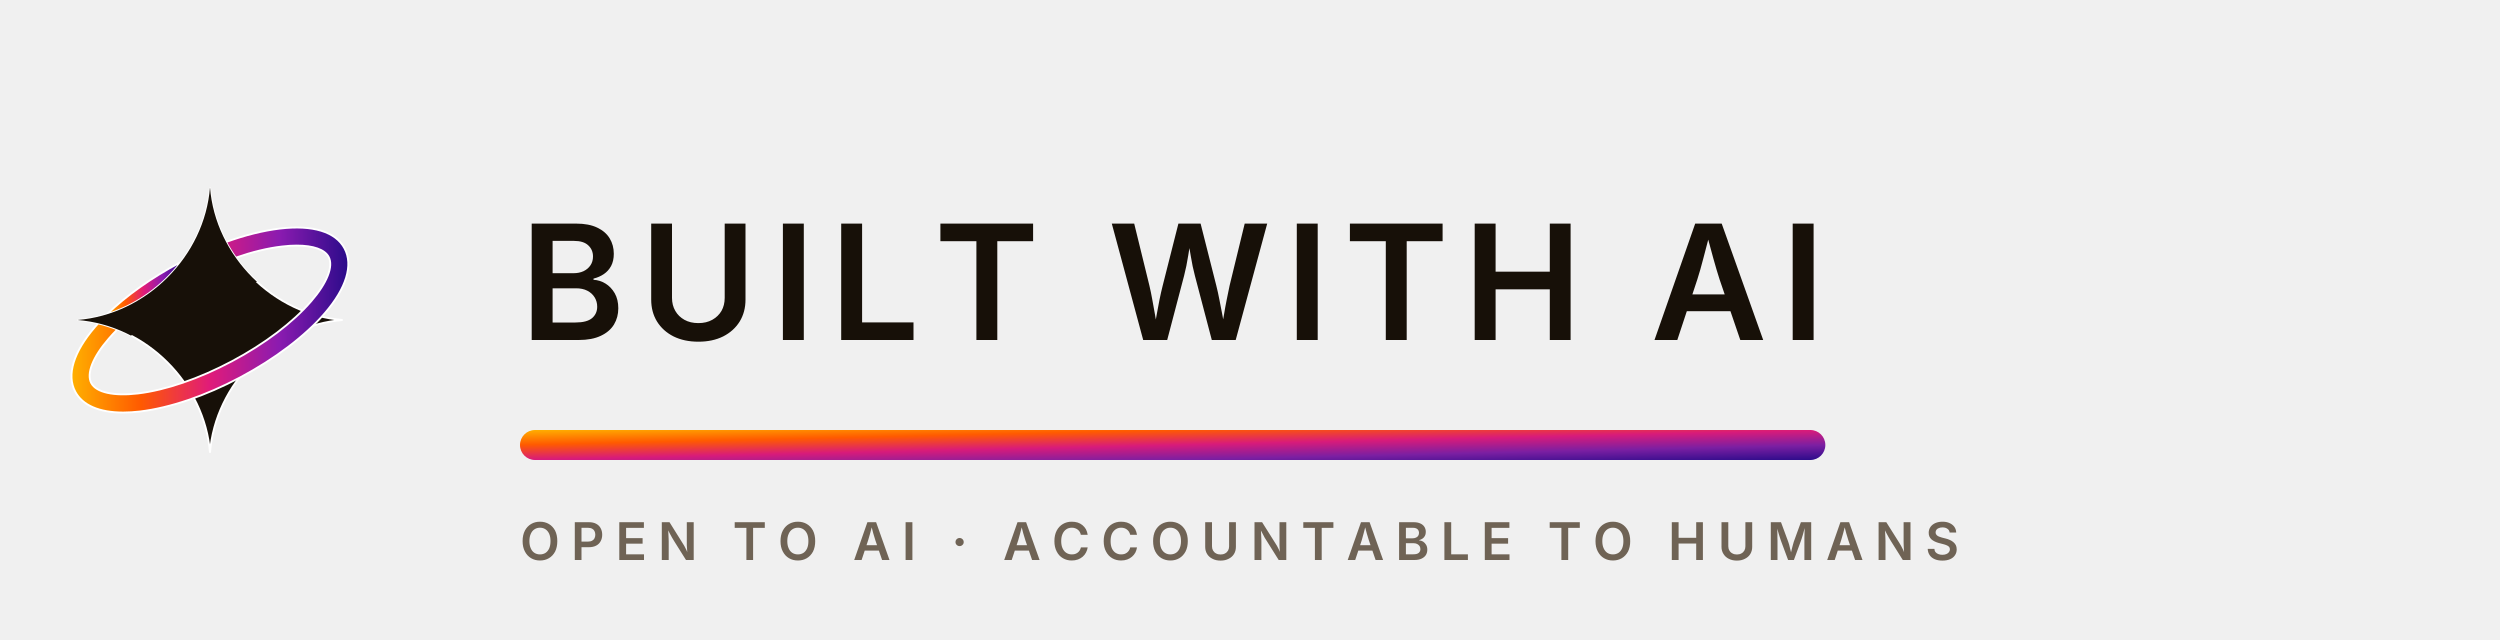
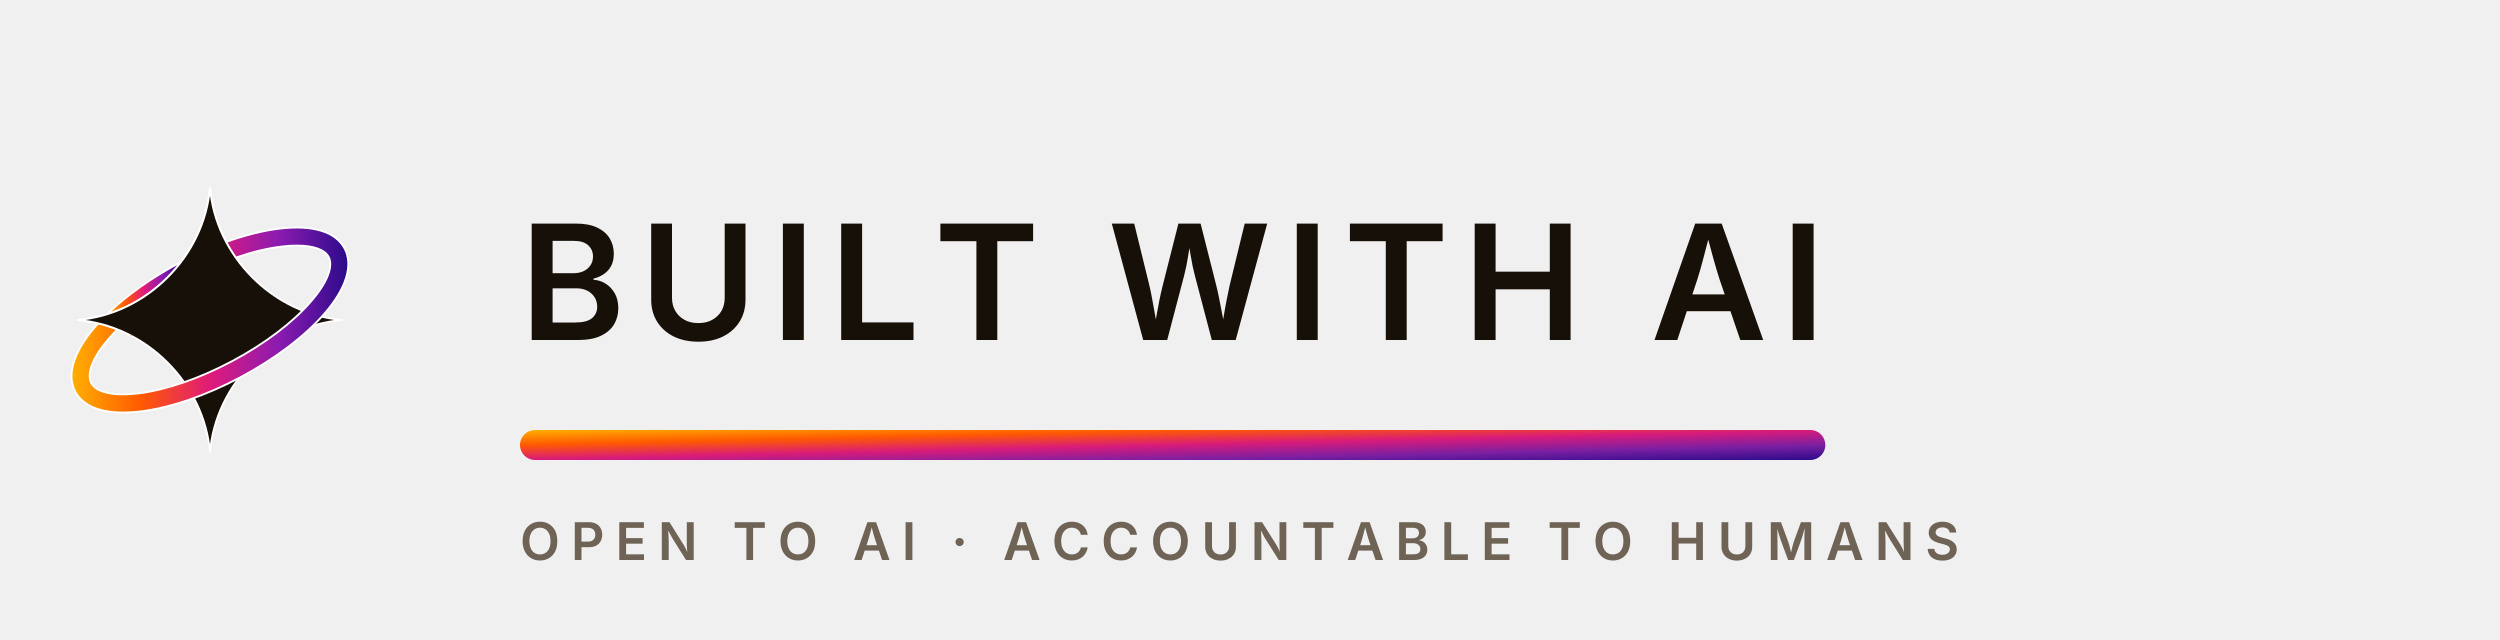
<svg xmlns="http://www.w3.org/2000/svg" width="250" height="64" viewBox="0 0 250 64" role="img">
  <defs>
    <linearGradient id="spec" x1="10" y1="6" x2="54" y2="58" gradientUnits="userSpaceOnUse">
      <stop offset="0" stop-color="#ffb000" />
      <stop offset=".27" stop-color="#ff6a00" />
      <stop offset=".52" stop-color="#e01b7a" />
      <stop offset=".74" stop-color="#8b1bb0" />
      <stop offset="1" stop-color="#2b0b8a" />
    </linearGradient>
    <linearGradient id="specwide" x1="0" y1="0" x2="1" y2="1">
      <stop offset="0" stop-color="#ffb000" />
      <stop offset=".25" stop-color="#ff5a00" />
      <stop offset=".5" stop-color="#d81b7a" />
      <stop offset=".75" stop-color="#7b1fa2" />
      <stop offset="1" stop-color="#2b0b8a" />
    </linearGradient>
  </defs>
  <g transform="translate(4.00 15.00) scale(0.09444)">
    <defs>
      <linearGradient id="g1m7" gradientUnits="userSpaceOnUse" x1="70.949" y1="146.286" x2="149.285" y2="146.286">
        <stop offset="0" stop-color="#FFB000" />
        <stop offset="0.25" stop-color="#FF5A00" />
        <stop offset="0.5" stop-color="#E01B7A" />
        <stop offset="0.75" stop-color="#8B1BB0" />
        <stop offset="1" stop-color="#2B0B8A" />
      </linearGradient>
      <linearGradient id="g2m7" gradientUnits="userSpaceOnUse" x1="33.495" y1="180" x2="326.505" y2="180">
        <stop offset="0" stop-color="#FFB000" />
        <stop offset="0.25" stop-color="#FF5A00" />
        <stop offset="0.5" stop-color="#E01B7A" />
        <stop offset="0.75" stop-color="#8B1BB0" />
        <stop offset="1" stop-color="#2B0B8A" />
      </linearGradient>
    </defs>
    <clipPath id="ulm7" clipPathUnits="userSpaceOnUse">
      <polygon points="-364.9,393.1 690.9,-57.1 494.8,-517.1 -561.1,-66.8" />
    </clipPath>
    <path d="M180,39.4c-5.6,73.1-67.5,135-140.6,140.6c73.1,5.6,135,67.5,140.6,140.6c5.6-73.1,67.5-135,140.6-140.6C247.5,174.4,185.6,112.5,180,39.4z" fill="#171008" stroke="#FFFFFF" stroke-width="2" />
    <path d="M149.3,118.6c-0.5,0.3-1,0.5-1.5,0.8c-30,16-56.7,35-76.8,54.5C102.1,164.3,129.6,144.5,149.3,118.6z" fill="url(#g1m7)" stroke="#FFFFFF" stroke-width="2" />
    <path d="M322.5,104.2c-9.4-17.7-33.7-25.1-68.5-21c-17.5,2.1-36.9,6.9-57,14.2c3.1,5.8,6.5,11.3,10.3,16.6c17.3-6,33.9-10.1,49-11.8c5.6-0.7,10.8-1,15.6-1c17.4,0,29.6,4.2,33.7,12c5.3,9.9-1.6,27.5-18.5,47c-19.3,22.4-49.1,45-83.9,63.5c-34.8,18.5-70.2,30.6-99.6,34.1c-25.6,3-44-1.1-49.3-11c-5.3-9.9,1.6-27.5,18.5-47c2.8-3.3,5.9-6.6,9.1-9.8c-6.6-2.6-13.4-4.8-20.3-6.4c-1.1,1.3-2.3,2.5-3.4,3.8c-22.8,26.5-30.3,50.8-20.9,68.5c7.7,14.5,25.4,22.1,50.8,22.1c5.5,0,11.5-0.4,17.7-1.1c31.7-3.8,69.5-16.6,106.3-36.2c36.8-19.6,68.6-43.7,89.5-67.9C324.5,146.2,331.9,121.9,322.5,104.2z" fill="url(#g2m7)" stroke="#FFFFFF" stroke-width="2" />
    <path d="M180,39.4c-5.6,73.1-67.5,135-140.6,140.6c73.1,5.6,135,67.5,140.6,140.6c5.6-73.1,67.5-135,140.6-140.6C247.5,174.4,185.6,112.5,180,39.4z" fill="#171008" clip-path="url(#ulm7)" />
+     <path d="M180,39.4c-5.6,73.1-67.5,135-140.6,140.6c73.1,5.6,135,67.5,140.6,140.6c5.6-73.1,67.5-135,140.6-140.6C247.5,174.4,185.6,112.5,180,39.4z" fill="none" stroke="#FFFFFF" stroke-width="2" clip-path="url(#ulm7)" />
  </g>
  <path d="M53.17 34.00V22.36H57.63Q58.88 22.36 59.72 22.76Q60.55 23.15 60.97 23.84Q61.38 24.52 61.38 25.38Q61.38 26.09 61.11 26.60Q60.84 27.10 60.38 27.41Q59.92 27.72 59.35 27.86V27.98Q59.97 28.01 60.54 28.35Q61.11 28.70 61.47 29.32Q61.83 29.95 61.83 30.83Q61.83 31.73 61.40 32.45Q60.96 33.17 60.08 33.58Q59.20 34.00 57.87 34.00ZM55.26 32.25H57.54Q58.69 32.25 59.21 31.81Q59.72 31.37 59.72 30.67Q59.72 30.15 59.46 29.73Q59.20 29.31 58.73 29.07Q58.26 28.83 57.61 28.83H55.26ZM55.26 27.32H57.36Q57.91 27.32 58.35 27.12Q58.79 26.91 59.04 26.54Q59.30 26.16 59.30 25.65Q59.30 24.97 58.82 24.53Q58.35 24.09 57.41 24.09H55.26Z M69.84 34.17Q68.42 34.17 67.35 33.64Q66.29 33.10 65.70 32.15Q65.12 31.20 65.12 29.96V22.36H67.20V29.79Q67.20 30.52 67.53 31.09Q67.85 31.65 68.44 31.98Q69.03 32.31 69.84 32.31Q70.64 32.31 71.23 31.98Q71.82 31.65 72.15 31.09Q72.47 30.52 72.47 29.79V22.36H74.55V29.96Q74.55 31.20 73.97 32.15Q73.38 33.10 72.32 33.64Q71.26 34.17 69.84 34.17Z M80.38 22.36V34.00H78.29V22.36Z M84.12 34.00V22.36H86.21V32.24H91.35V34.00Z M94.04 24.12V22.36H103.31V24.12H99.73V34.00H97.64V24.12Z M114.32 34.00 111.18 22.36H113.42L114.94 28.56Q115.10 29.23 115.23 29.97Q115.37 30.71 115.50 31.46Q115.63 32.21 115.75 32.93H115.41Q115.54 32.21 115.67 31.46Q115.81 30.71 115.95 29.97Q116.10 29.23 116.27 28.56L117.84 22.36H120.06L121.63 28.56Q121.80 29.23 121.94 29.97Q122.09 30.71 122.23 31.46Q122.36 32.21 122.50 32.93H122.14Q122.27 32.21 122.40 31.46Q122.52 30.71 122.67 29.97Q122.81 29.23 122.96 28.56L124.47 22.36H126.72L123.57 34.00H121.18L119.49 27.57Q119.25 26.67 119.08 25.62Q118.90 24.56 118.70 23.38H119.20Q118.98 24.52 118.82 25.56Q118.66 26.60 118.41 27.57L116.72 34.00Z M131.77 22.36V34.00H129.68V22.36Z M134.99 24.12V22.36H144.26V24.12H140.67V34.00H138.58V24.12Z M147.47 34.00V22.36H149.56V27.17H154.98V22.36H157.06V34.00H154.98V28.93H149.56V34.00Z M165.45 34.00 169.52 22.36H172.17L176.32 34.00H174.03L171.96 27.95Q171.66 27.02 171.33 25.83Q171.00 24.65 170.60 23.14H171.04Q170.65 24.66 170.33 25.85Q170.02 27.05 169.73 27.95L167.73 34.00ZM167.82 31.12V29.44H173.95V31.12Z M181.36 22.36V34.00H179.27V22.36Z" fill="#171008" />
  <rect x="52.0" y="43" width="130.534" height="3" rx="1.5" fill="url(#specwide)" />
  <path d="M54.00 56.05Q53.50 56.05 53.11 55.82Q52.72 55.59 52.49 55.15Q52.26 54.72 52.26 54.11Q52.26 53.50 52.49 53.06Q52.72 52.63 53.11 52.40Q53.50 52.17 54.00 52.17Q54.50 52.17 54.89 52.40Q55.28 52.63 55.51 53.06Q55.73 53.50 55.73 54.11Q55.73 54.72 55.51 55.16Q55.28 55.59 54.89 55.82Q54.50 56.05 54.00 56.05ZM54.00 55.44Q54.31 55.44 54.55 55.29Q54.78 55.14 54.92 54.84Q55.05 54.54 55.05 54.11Q55.05 53.68 54.92 53.38Q54.78 53.08 54.55 52.93Q54.31 52.77 54.00 52.77Q53.69 52.77 53.45 52.93Q53.21 53.08 53.08 53.38Q52.94 53.68 52.94 54.11Q52.94 54.54 53.08 54.84Q53.21 55.14 53.45 55.29Q53.69 55.44 54.00 55.44Z M57.48 56.00V52.22H58.89Q59.33 52.22 59.62 52.38Q59.92 52.54 60.07 52.83Q60.22 53.11 60.22 53.47Q60.22 53.83 60.07 54.11Q59.92 54.40 59.62 54.56Q59.32 54.72 58.88 54.72H57.94V54.16H58.79Q59.05 54.16 59.21 54.07Q59.38 53.98 59.45 53.83Q59.53 53.67 59.53 53.47Q59.53 53.27 59.45 53.11Q59.38 52.96 59.21 52.87Q59.05 52.78 58.79 52.78H58.15V56.00Z M61.93 56.00V52.22H64.39V52.79H62.61V53.81H64.26V54.37H62.61V55.43H64.40V56.00Z M66.18 56.00V52.22H66.95L68.25 54.30Q68.34 54.43 68.43 54.59Q68.52 54.76 68.62 54.96Q68.72 55.16 68.81 55.41H68.74Q68.72 55.19 68.71 54.97Q68.69 54.74 68.68 54.54Q68.68 54.34 68.68 54.20V52.22H69.37V56.00H68.60L67.42 54.12Q67.31 53.94 67.21 53.77Q67.11 53.59 66.99 53.37Q66.88 53.15 66.72 52.84H66.81Q66.83 53.11 66.84 53.36Q66.85 53.61 66.86 53.81Q66.87 54.00 66.87 54.12V56.00Z M73.47 52.79V52.22H76.48V52.79H75.31V56.00H74.64V52.79Z M79.79 56.05Q79.29 56.05 78.90 55.82Q78.51 55.59 78.28 55.15Q78.05 54.72 78.05 54.11Q78.05 53.50 78.28 53.06Q78.51 52.63 78.90 52.40Q79.29 52.17 79.79 52.17Q80.29 52.17 80.68 52.40Q81.07 52.63 81.30 53.06Q81.52 53.50 81.52 54.11Q81.52 54.72 81.30 55.16Q81.07 55.59 80.68 55.82Q80.29 56.05 79.79 56.05ZM79.79 55.44Q80.10 55.44 80.34 55.29Q80.57 55.14 80.71 54.84Q80.84 54.54 80.84 54.11Q80.84 53.68 80.71 53.38Q80.57 53.08 80.34 52.93Q80.10 52.77 79.79 52.77Q79.48 52.77 79.24 52.93Q79.00 53.08 78.87 53.38Q78.73 53.68 78.73 54.11Q78.73 54.54 78.87 54.84Q79.00 55.14 79.24 55.29Q79.48 55.44 79.79 55.44Z M85.42 56.00 86.74 52.22H87.61L88.95 56.00H88.21L87.54 54.04Q87.44 53.73 87.33 53.35Q87.23 52.96 87.10 52.47H87.24Q87.11 52.97 87.01 53.35Q86.91 53.74 86.81 54.04L86.16 56.00ZM86.19 55.06V54.52H88.19V55.06Z M91.24 52.22V56.00H90.56V52.22Z M95.96 54.61Q95.79 54.61 95.67 54.49Q95.55 54.38 95.55 54.21Q95.55 54.03 95.67 53.92Q95.79 53.80 95.96 53.80Q96.13 53.80 96.25 53.92Q96.37 54.03 96.37 54.21Q96.37 54.38 96.25 54.49Q96.13 54.61 95.96 54.61Z M100.42 56.00 101.75 52.22H102.61L103.96 56.00H103.21L102.54 54.04Q102.44 53.73 102.33 53.35Q102.23 52.96 102.10 52.47H102.24Q102.11 52.97 102.01 53.35Q101.91 53.74 101.82 54.04L101.17 56.00ZM101.19 55.06V54.52H103.19V55.06Z M107.17 56.05Q106.68 56.05 106.29 55.82Q105.89 55.59 105.67 55.15Q105.44 54.72 105.44 54.11Q105.44 53.50 105.67 53.06Q105.90 52.63 106.29 52.40Q106.68 52.17 107.17 52.17Q107.48 52.17 107.76 52.25Q108.03 52.34 108.24 52.51Q108.45 52.68 108.59 52.92Q108.72 53.17 108.77 53.48H108.08Q108.05 53.31 107.97 53.18Q107.89 53.05 107.77 52.96Q107.65 52.87 107.50 52.82Q107.35 52.77 107.18 52.77Q106.87 52.77 106.63 52.93Q106.39 53.09 106.26 53.38Q106.12 53.68 106.12 54.11Q106.12 54.54 106.26 54.84Q106.40 55.14 106.64 55.29Q106.88 55.44 107.18 55.44Q107.35 55.44 107.50 55.40Q107.65 55.35 107.77 55.26Q107.89 55.17 107.97 55.04Q108.05 54.91 108.09 54.74H108.77Q108.73 55.01 108.60 55.25Q108.48 55.49 108.27 55.67Q108.06 55.85 107.79 55.95Q107.51 56.05 107.17 56.05Z M112.11 56.05Q111.61 56.05 111.22 55.82Q110.83 55.59 110.60 55.15Q110.37 54.72 110.37 54.11Q110.37 53.50 110.60 53.06Q110.83 52.63 111.22 52.40Q111.61 52.17 112.11 52.17Q112.42 52.17 112.69 52.25Q112.96 52.34 113.17 52.51Q113.38 52.68 113.52 52.92Q113.65 53.17 113.70 53.48H113.02Q112.98 53.31 112.90 53.18Q112.82 53.05 112.70 52.96Q112.59 52.87 112.44 52.82Q112.29 52.77 112.12 52.77Q111.81 52.77 111.57 52.93Q111.33 53.09 111.19 53.38Q111.06 53.68 111.06 54.11Q111.06 54.54 111.19 54.84Q111.33 55.14 111.57 55.29Q111.81 55.44 112.11 55.44Q112.28 55.44 112.43 55.40Q112.58 55.35 112.70 55.26Q112.82 55.17 112.90 55.04Q112.99 54.91 113.02 54.74H113.70Q113.66 55.01 113.54 55.25Q113.41 55.49 113.20 55.67Q112.99 55.85 112.72 55.95Q112.44 56.05 112.11 56.05Z M117.04 56.05Q116.55 56.05 116.15 55.82Q115.76 55.59 115.53 55.15Q115.31 54.72 115.31 54.11Q115.31 53.50 115.53 53.06Q115.76 52.63 116.15 52.40Q116.55 52.17 117.04 52.17Q117.54 52.17 117.93 52.40Q118.32 52.63 118.55 53.06Q118.78 53.50 118.78 54.11Q118.78 54.72 118.55 55.16Q118.32 55.59 117.93 55.82Q117.54 56.05 117.04 56.05ZM117.04 55.44Q117.35 55.44 117.59 55.29Q117.83 55.14 117.96 54.84Q118.10 54.54 118.10 54.11Q118.10 53.68 117.96 53.38Q117.83 53.08 117.59 52.93Q117.35 52.77 117.04 52.77Q116.73 52.77 116.50 52.93Q116.26 53.08 116.12 53.38Q115.99 53.68 115.99 54.11Q115.99 54.54 116.12 54.84Q116.26 55.14 116.50 55.29Q116.73 55.44 117.04 55.44Z M122.06 56.06Q121.59 56.06 121.25 55.88Q120.90 55.71 120.71 55.40Q120.52 55.09 120.52 54.69V52.22H121.20V54.63Q121.20 54.87 121.30 55.05Q121.41 55.24 121.60 55.34Q121.79 55.45 122.06 55.45Q122.32 55.45 122.51 55.34Q122.70 55.24 122.81 55.05Q122.91 54.87 122.91 54.63V52.22H123.59V54.69Q123.59 55.09 123.40 55.40Q123.21 55.71 122.86 55.88Q122.52 56.06 122.06 56.06Z M125.45 56.00V52.22H126.21L127.52 54.30Q127.60 54.43 127.70 54.59Q127.79 54.76 127.89 54.96Q127.98 55.16 128.08 55.41H128.01Q127.99 55.19 127.97 54.97Q127.96 54.74 127.95 54.54Q127.95 54.34 127.95 54.20V52.22H128.63V56.00H127.87L126.69 54.12Q126.57 53.94 126.47 53.77Q126.37 53.59 126.26 53.37Q126.15 53.15 125.98 52.84H126.08Q126.09 53.11 126.11 53.36Q126.12 53.61 126.13 53.81Q126.14 54.00 126.14 54.12V56.00Z M130.33 52.79V52.22H133.34V52.79H132.17V56.00H131.49V52.79Z M134.77 56.00 136.10 52.22H136.96L138.31 56.00H137.56L136.89 54.04Q136.79 53.73 136.68 53.35Q136.58 52.96 136.45 52.47H136.59Q136.46 52.97 136.36 53.35Q136.26 53.74 136.17 54.04L135.52 56.00ZM135.54 55.06V54.52H137.54V55.06Z M139.91 56.00V52.22H141.36Q141.77 52.22 142.04 52.35Q142.31 52.47 142.45 52.70Q142.58 52.92 142.58 53.20Q142.58 53.43 142.49 53.59Q142.40 53.76 142.25 53.86Q142.10 53.96 141.92 54.01V54.04Q142.12 54.05 142.31 54.16Q142.49 54.28 142.61 54.48Q142.73 54.68 142.73 54.97Q142.73 55.26 142.59 55.50Q142.44 55.73 142.16 55.86Q141.87 56.00 141.44 56.00ZM140.59 55.43H141.33Q141.71 55.43 141.87 55.29Q142.04 55.14 142.04 54.92Q142.04 54.75 141.96 54.61Q141.87 54.48 141.72 54.40Q141.57 54.32 141.35 54.32H140.59ZM140.59 53.83H141.27Q141.45 53.83 141.60 53.76Q141.74 53.70 141.82 53.58Q141.90 53.45 141.90 53.29Q141.90 53.07 141.75 52.92Q141.59 52.78 141.29 52.78H140.59Z M144.44 56.00V52.22H145.12V55.43H146.79V56.00Z M148.48 56.00V52.22H150.94V52.79H149.16V53.81H150.81V54.37H149.16V55.43H150.95V56.00Z M154.97 52.79V52.22H157.98V52.79H156.82V56.00H156.14V52.79Z M161.29 56.05Q160.79 56.05 160.40 55.82Q160.01 55.59 159.78 55.15Q159.55 54.72 159.55 54.11Q159.55 53.50 159.78 53.06Q160.01 52.63 160.40 52.40Q160.79 52.17 161.29 52.17Q161.79 52.17 162.18 52.40Q162.57 52.63 162.80 53.06Q163.02 53.50 163.02 54.11Q163.02 54.72 162.80 55.16Q162.57 55.59 162.18 55.82Q161.79 56.05 161.29 56.05ZM161.29 55.44Q161.60 55.44 161.84 55.29Q162.07 55.14 162.21 54.84Q162.34 54.54 162.34 54.11Q162.34 53.68 162.21 53.38Q162.07 53.08 161.84 52.93Q161.60 52.77 161.29 52.77Q160.98 52.77 160.74 52.93Q160.51 53.08 160.37 53.38Q160.23 53.68 160.23 54.11Q160.23 54.54 160.37 54.84Q160.51 55.14 160.74 55.29Q160.98 55.44 161.29 55.44Z M167.18 56.00V52.22H167.86V53.78H169.62V52.22H170.29V56.00H169.62V54.35H167.86V56.00Z M173.69 56.06Q173.23 56.06 172.88 55.88Q172.54 55.71 172.35 55.40Q172.15 55.09 172.15 54.69V52.22H172.83V54.63Q172.83 54.87 172.94 55.05Q173.04 55.24 173.24 55.34Q173.43 55.45 173.69 55.45Q173.95 55.45 174.14 55.34Q174.33 55.24 174.44 55.05Q174.54 54.87 174.54 54.63V52.22H175.22V54.69Q175.22 55.09 175.03 55.40Q174.84 55.71 174.49 55.88Q174.15 56.06 173.69 56.06Z M177.08 56.00V52.22H178.10L178.82 54.17Q178.86 54.28 178.91 54.45Q178.95 54.62 179.00 54.82Q179.05 55.02 179.10 55.21Q179.14 55.39 179.17 55.54H179.03Q179.07 55.40 179.11 55.21Q179.15 55.02 179.20 54.83Q179.25 54.63 179.30 54.45Q179.35 54.28 179.38 54.17L180.09 52.22H181.12V56.00H180.44V54.09Q180.44 53.97 180.44 53.80Q180.45 53.62 180.45 53.43Q180.46 53.23 180.46 53.03Q180.47 52.82 180.47 52.64H180.51Q180.46 52.84 180.40 53.05Q180.35 53.26 180.29 53.46Q180.23 53.66 180.18 53.82Q180.12 53.98 180.09 54.09L179.39 56.00H178.81L178.10 54.09Q178.06 53.98 178.01 53.82Q177.96 53.66 177.90 53.47Q177.84 53.27 177.78 53.06Q177.72 52.85 177.66 52.64H177.72Q177.72 52.81 177.73 53.01Q177.73 53.21 177.74 53.41Q177.74 53.61 177.74 53.79Q177.75 53.96 177.75 54.09V56.00Z M182.72 56.00 184.04 52.22H184.91L186.25 56.00H185.51L184.84 54.04Q184.74 53.73 184.63 53.35Q184.53 52.96 184.40 52.47H184.54Q184.41 52.97 184.31 53.35Q184.21 53.74 184.11 54.04L183.47 56.00ZM183.49 55.06V54.52H185.49V55.06Z M187.86 56.00V52.22H188.63L189.94 54.30Q190.02 54.43 190.11 54.59Q190.20 54.76 190.30 54.96Q190.40 55.16 190.49 55.41H190.42Q190.40 55.19 190.39 54.97Q190.37 54.74 190.37 54.54Q190.36 54.34 190.36 54.20V52.22H191.05V56.00H190.28L189.10 54.12Q188.99 53.94 188.89 53.77Q188.79 53.59 188.67 53.37Q188.56 53.15 188.40 52.84H188.49Q188.51 53.11 188.52 53.36Q188.53 53.61 188.54 53.81Q188.55 54.00 188.55 54.12V56.00Z M194.24 56.06Q193.80 56.06 193.47 55.92Q193.15 55.78 192.97 55.52Q192.79 55.26 192.77 54.89H193.44Q193.45 55.09 193.56 55.22Q193.67 55.35 193.84 55.41Q194.02 55.48 194.23 55.48Q194.46 55.48 194.63 55.41Q194.80 55.34 194.89 55.22Q194.99 55.10 194.99 54.93Q194.99 54.79 194.91 54.69Q194.82 54.59 194.67 54.53Q194.51 54.46 194.31 54.41L193.88 54.30Q193.41 54.17 193.14 53.93Q192.87 53.68 192.87 53.28Q192.87 52.95 193.05 52.69Q193.23 52.44 193.55 52.30Q193.86 52.17 194.26 52.17Q194.66 52.17 194.96 52.31Q195.27 52.45 195.44 52.69Q195.61 52.94 195.62 53.25H194.96Q194.94 53.01 194.74 52.88Q194.55 52.74 194.25 52.74Q194.03 52.74 193.88 52.81Q193.72 52.87 193.64 52.98Q193.56 53.10 193.56 53.24Q193.56 53.40 193.66 53.50Q193.75 53.60 193.90 53.66Q194.05 53.72 194.20 53.76L194.56 53.85Q194.77 53.90 194.97 53.99Q195.16 54.07 195.32 54.20Q195.48 54.33 195.58 54.51Q195.67 54.69 195.67 54.94Q195.67 55.27 195.50 55.52Q195.33 55.78 195.01 55.92Q194.69 56.06 194.24 56.06Z" fill="#6f6355" />
</svg>
